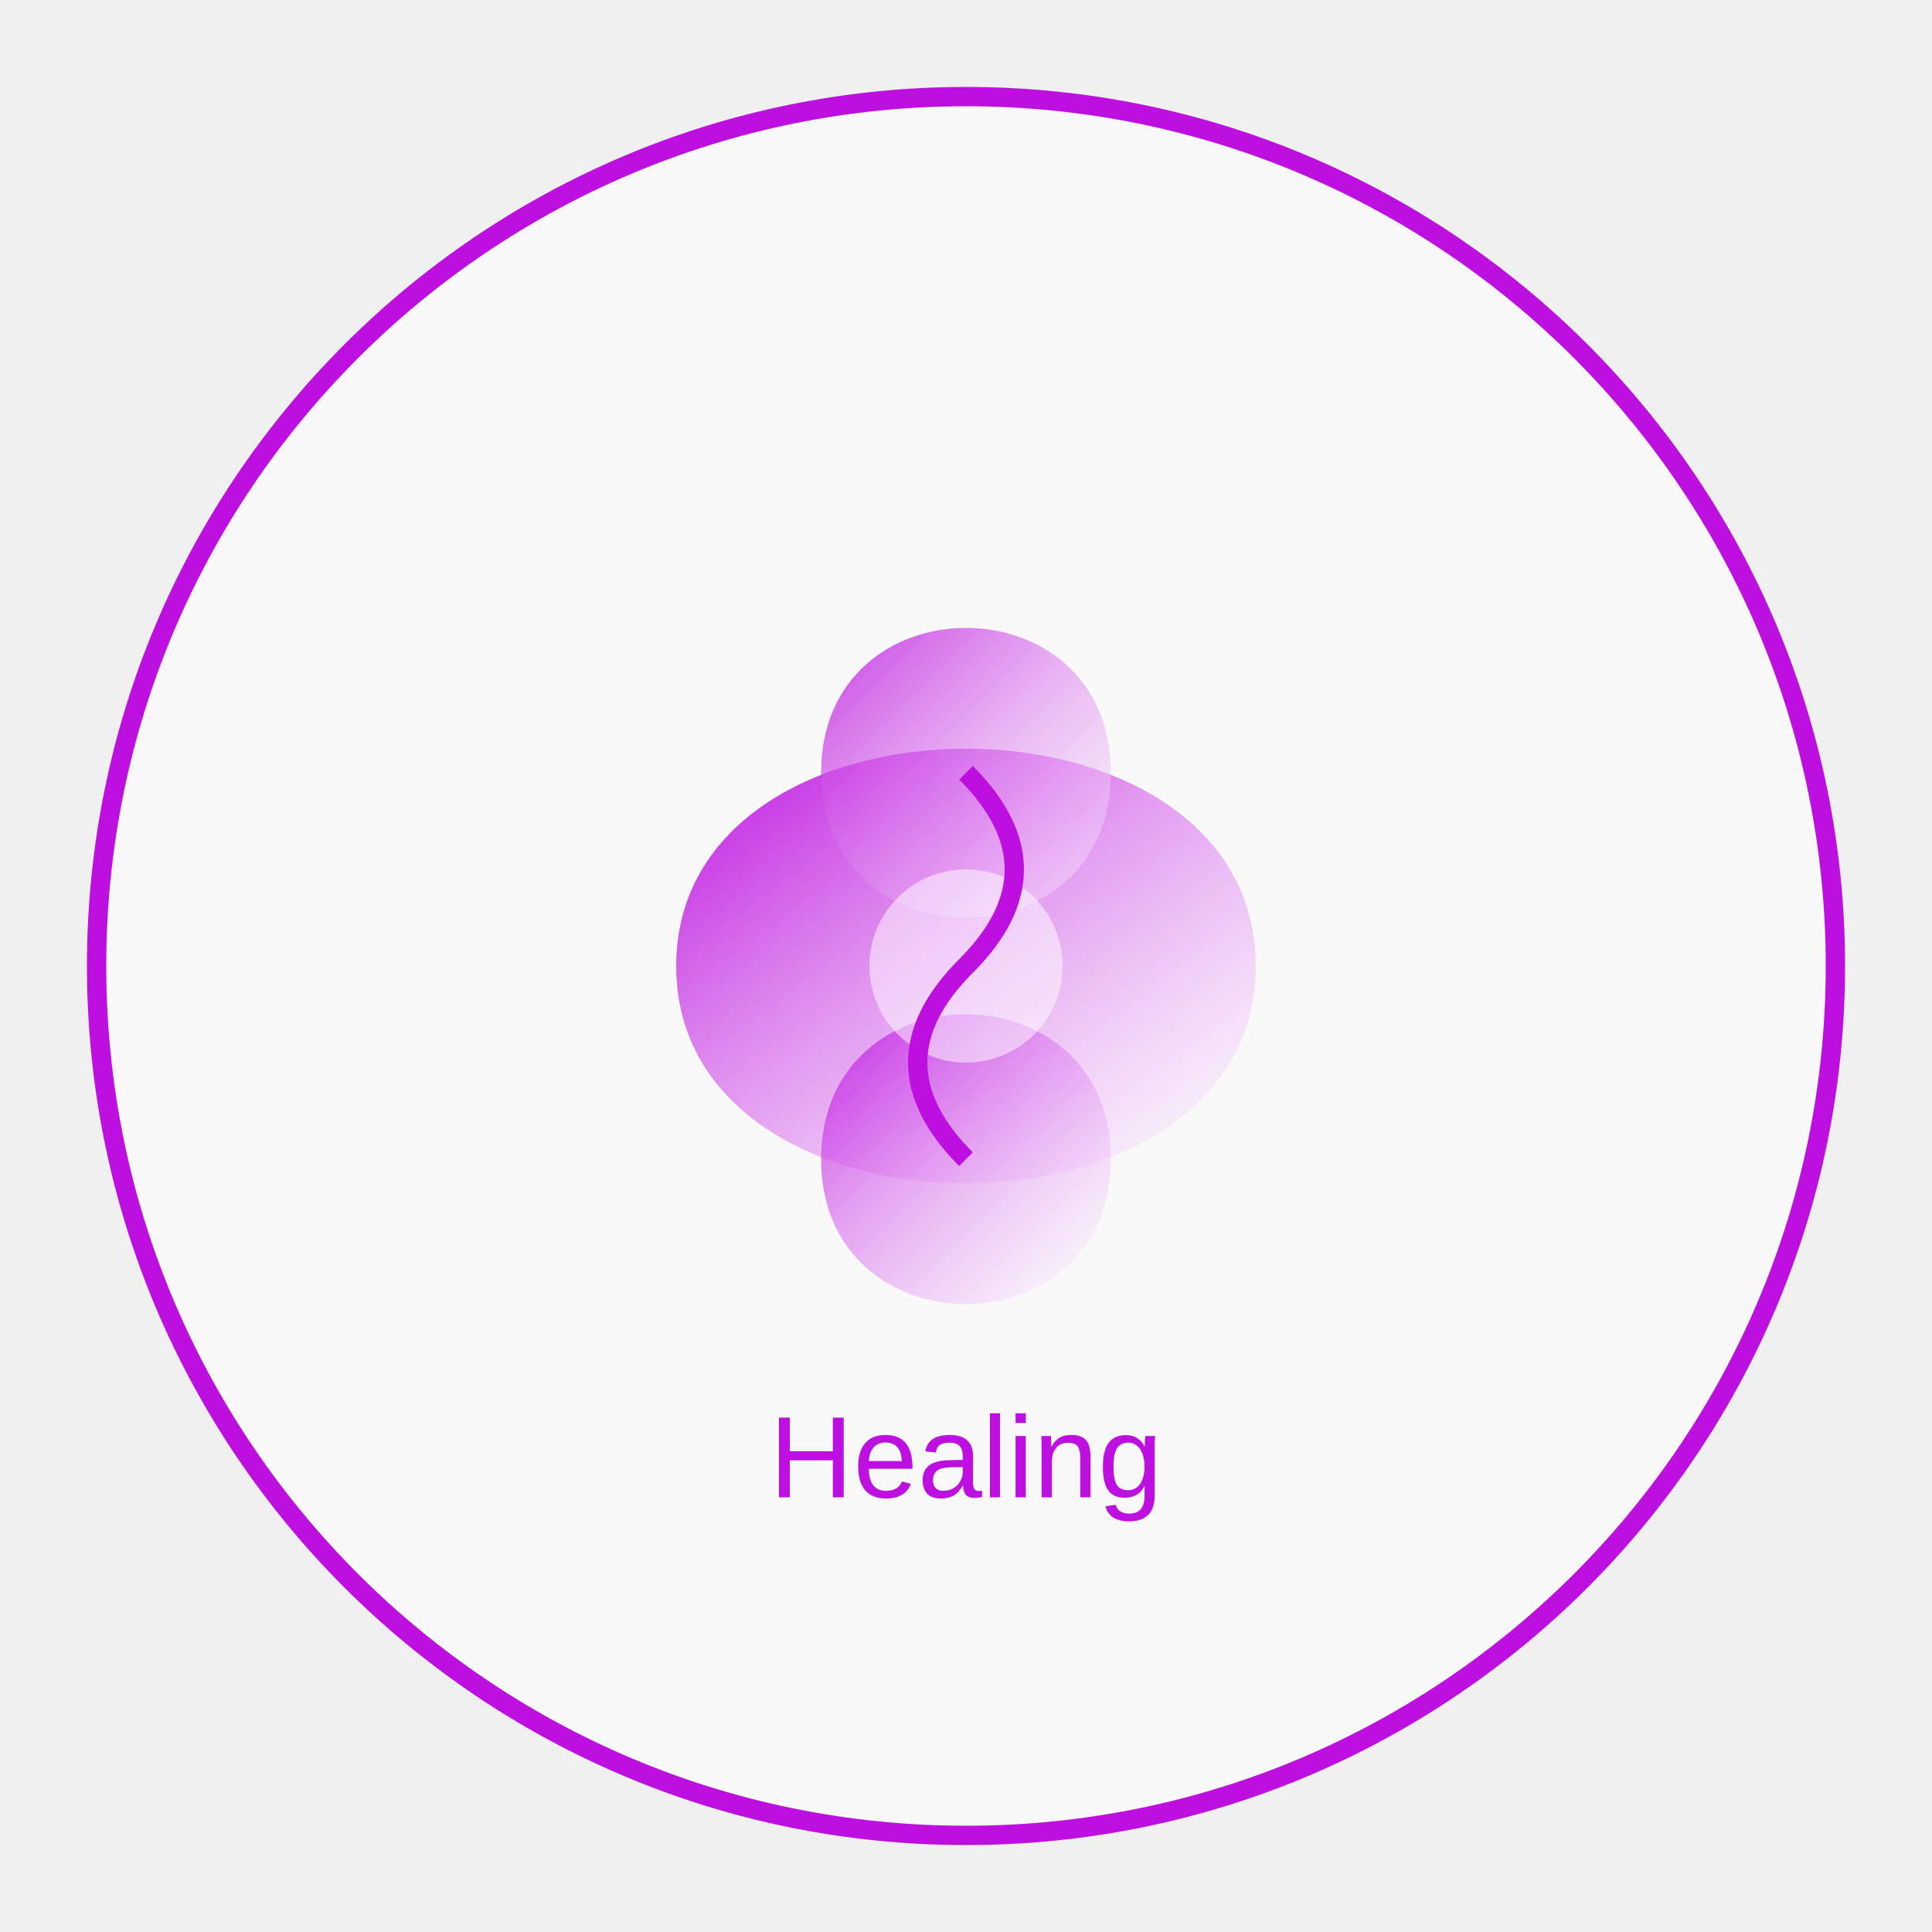
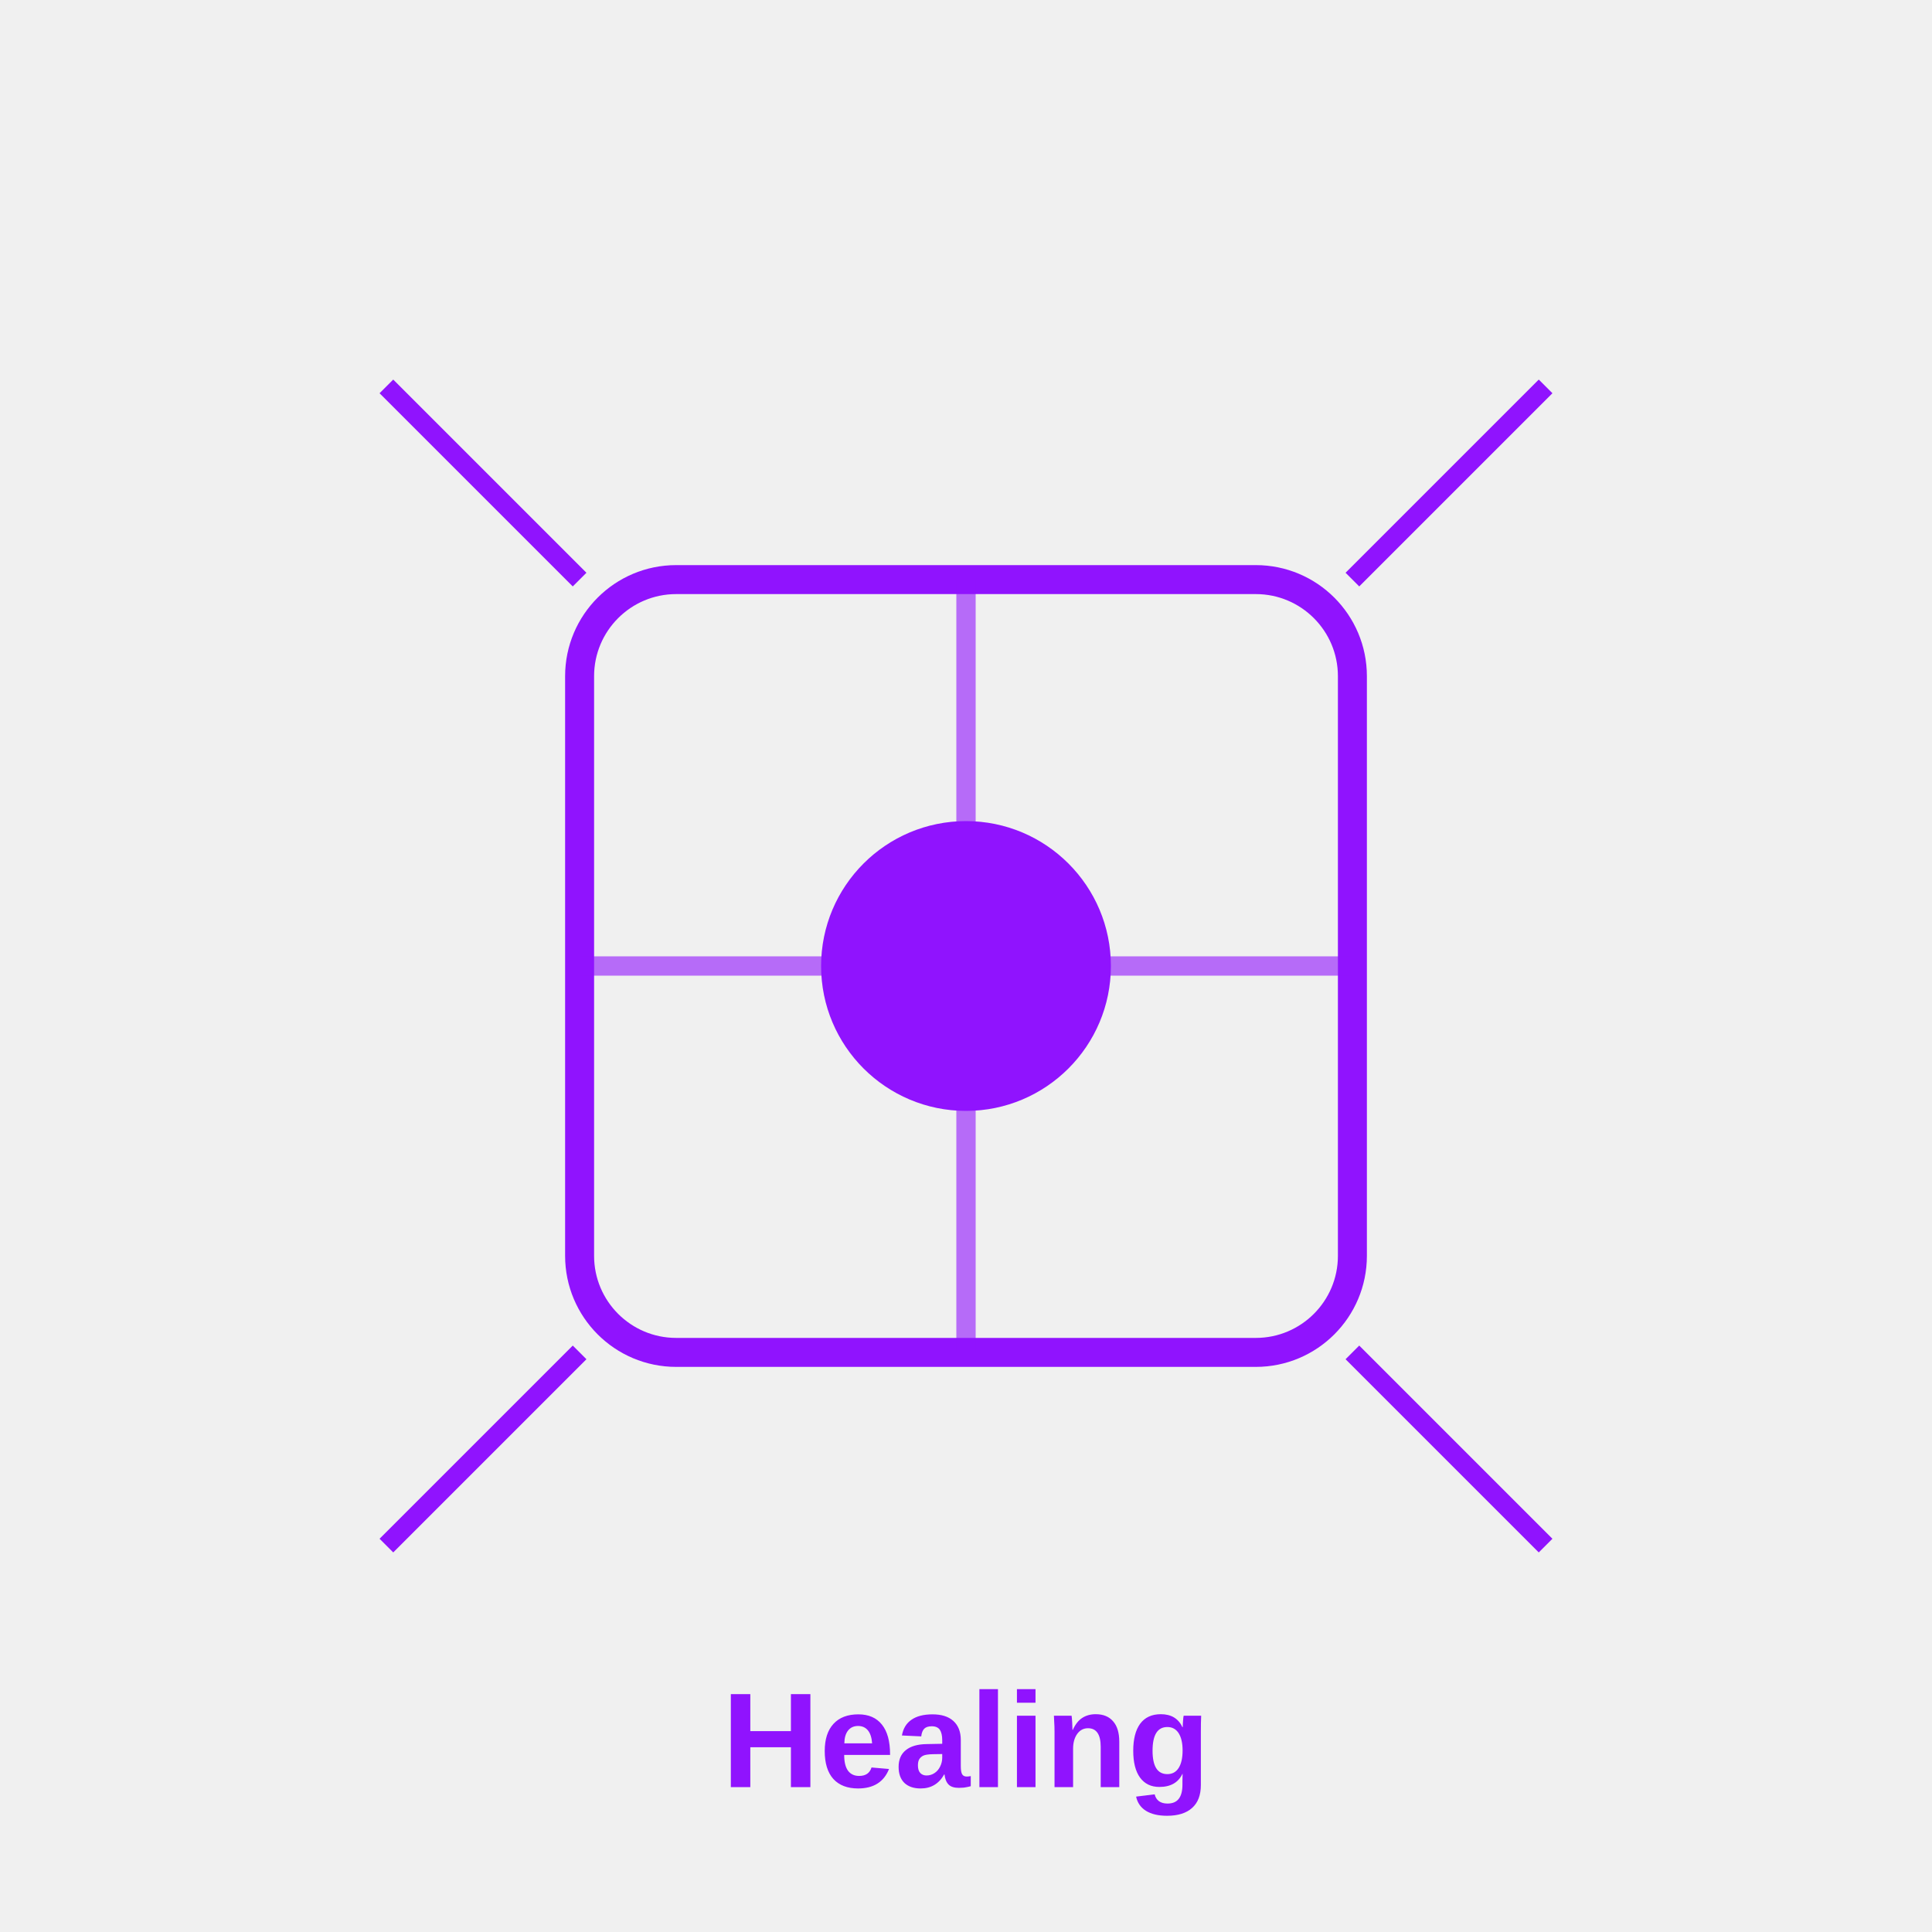
<svg xmlns="http://www.w3.org/2000/svg" id="logo-28" width="200" height="200" viewBox="0 0 200 200">
-   <defs>
-     <linearGradient id="grad27" x1="0%" y1="0%" x2="100%" y2="100%">
-       <stop offset="0%" style="stop-color:#BD10E0;stop-opacity:1" />
-       <stop offset="100%" style="stop-color:#ffffff;stop-opacity:0.5" />
-     </linearGradient>
-   </defs>
-   <circle cx="100" cy="100" r="90" fill="#f9f9f9" stroke="#BD10E0" stroke-width="2" />
-   <path d="M70 100 C70 70, 130 70, 130 100 C130 130, 70 130, 70 100 Z" fill="url(#grad27)" />
-   <path d="M85 80 C85 60, 115 60, 115 80 C115 100, 85 100, 85 80 Z" fill="url(#grad27)" opacity="0.8" />
-   <path d="M85 120 C85 100, 115 100, 115 120 C115 140, 85 140, 85 120 Z" fill="url(#grad27)" opacity="0.8" />
-   <circle cx="100" cy="100" r="10" fill="white" opacity="0.5" />
-   <text x="100" y="155" font-family="Arial" font-size="12" text-anchor="middle" fill="#BD10E0">Healing</text>
-   <path d="M100 80 Q110 90 100 100 Q90 110 100 120" fill="none" stroke="#BD10E0" stroke-width="2" />
+   <rect x="60" y="60" width="80" height="80" rx="10" fill="none" stroke="#9013FE" stroke-width="3" />
+   <path d="M60 100 H140 M100 60 V140" stroke="#9013FE" stroke-width="2" opacity="0.6" />
+   <circle cx="100" cy="100" r="15" fill="#9013FE" />
+   <path d="M40 40 L60 60 M160 40 L140 60 M40 160 L60 140 M160 160 L140 140" stroke="#9013FE" stroke-width="2" />
+   <text x="100" y="185" font-family="Arial" font-size="14" text-anchor="middle" font-weight="bold" fill="#9013FE">Healing</text>
</svg>
